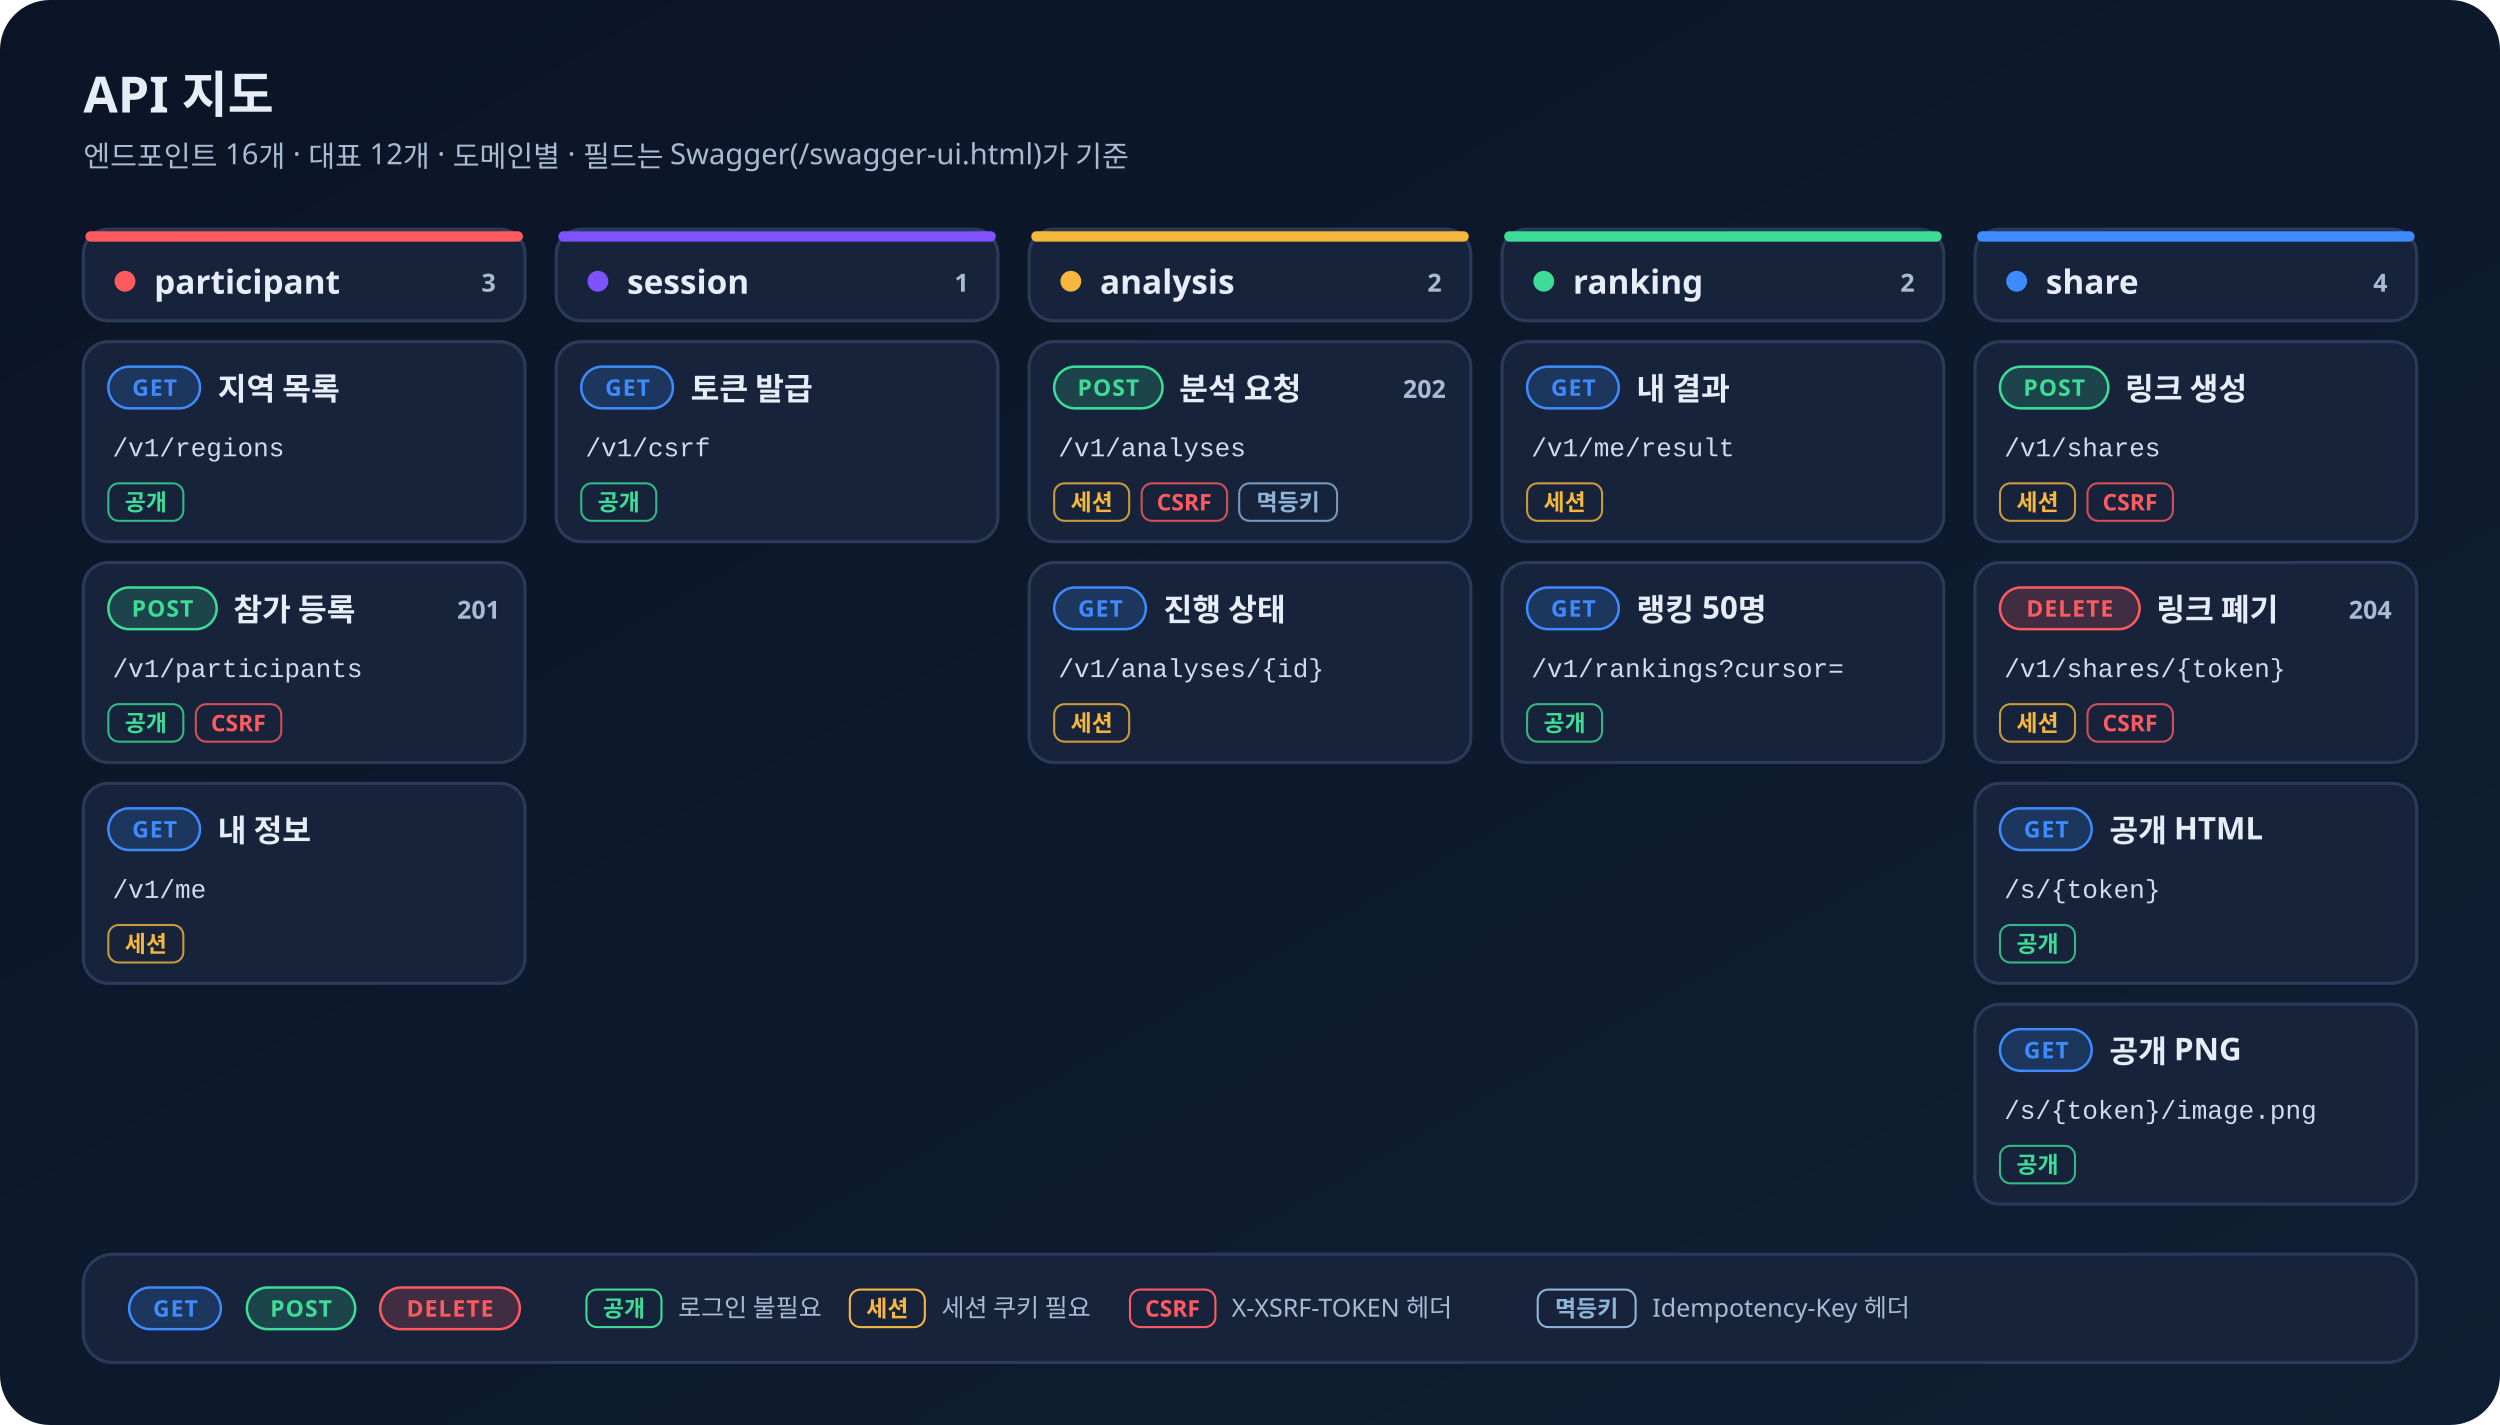
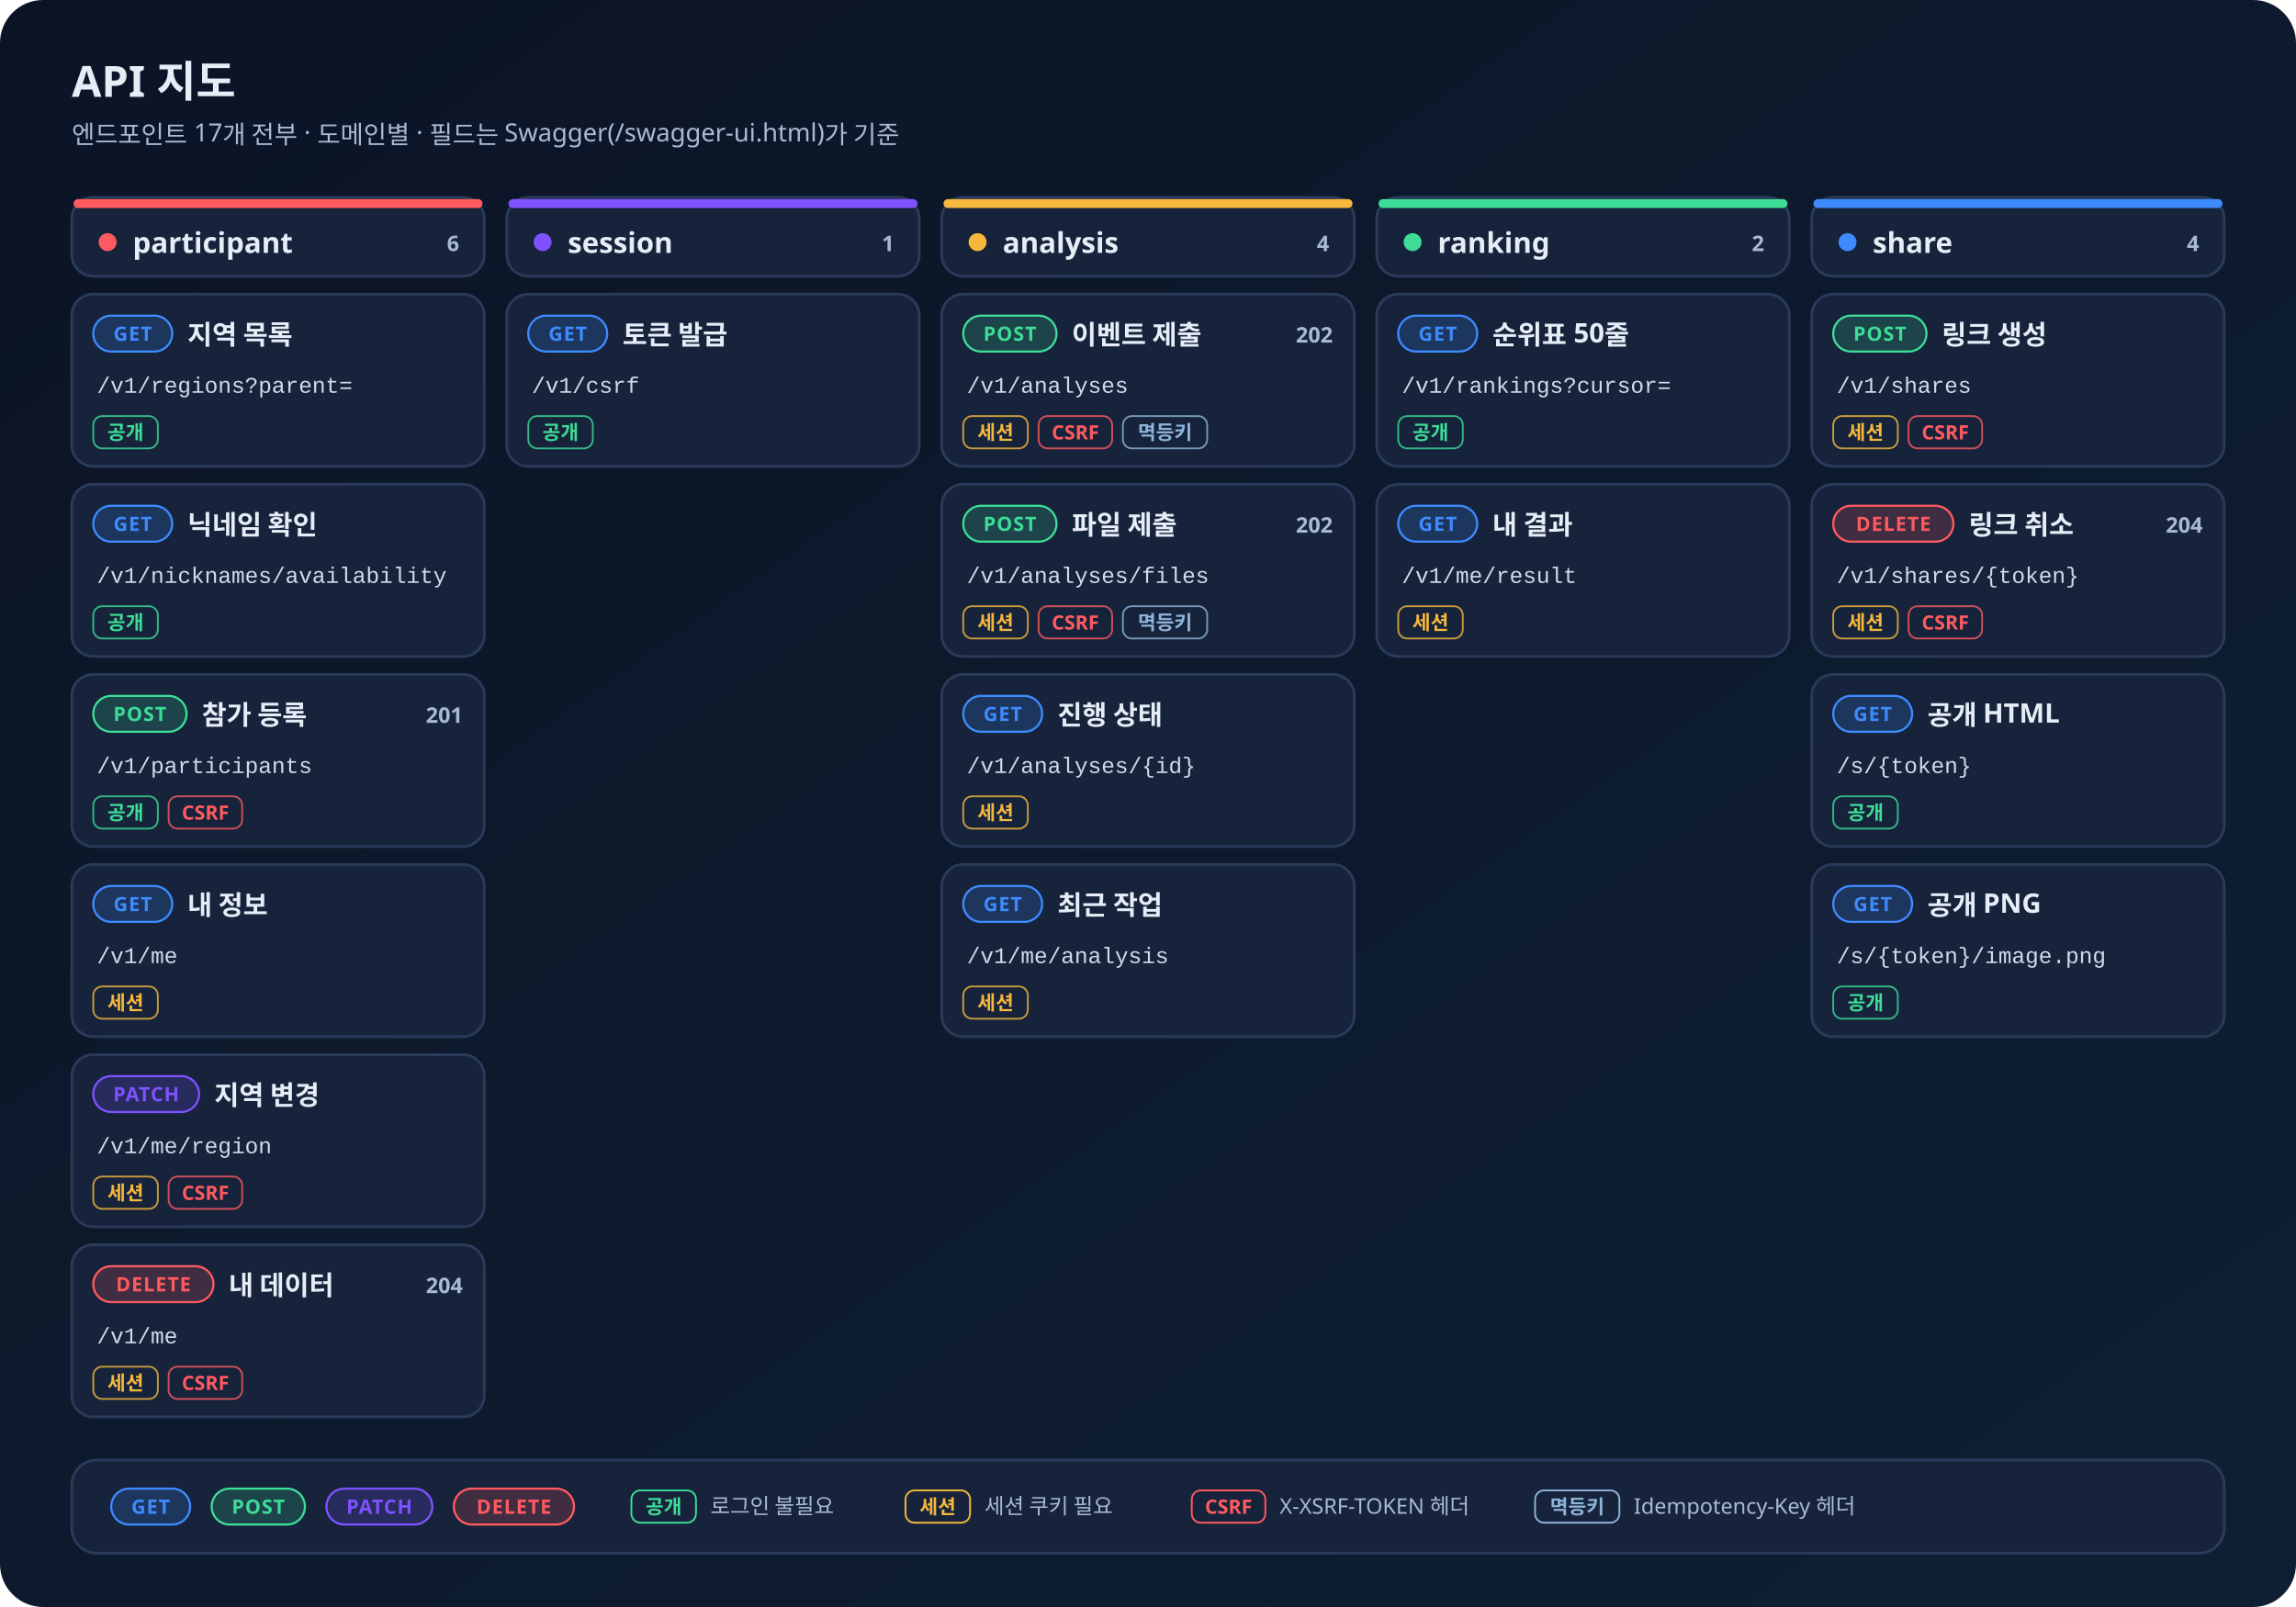
- <svg xmlns="http://www.w3.org/2000/svg" viewBox="0 0 1200 684" width="1200" height="684" role="img" aria-label="API 지도: 도메인별 엔드포인트 16개 (그림은 대표 12개), 메서드, 인증과 CSRF">
+ <svg xmlns="http://www.w3.org/2000/svg" viewBox="0 0 1280 896" width="1280" height="896" role="img" aria-label="API 지도: 도메인별 엔드포인트 17개 전부, 메서드, 인증과 CSRF">
  <defs>
    <linearGradient id="bg" x1="0" y1="0" x2="1" y2="1">
      <stop offset="0" stop-color="#0B1426" />
      <stop offset="1" stop-color="#0F1F33" />
    </linearGradient>
    <style>
      text { font-family: Pretendard, 'Apple SD Gothic Neo', 'Noto Sans KR', 'Segoe UI', sans-serif; fill: #E6EDF7; }
      .t { font-size: 24px; font-weight: 800; }
      .h { font-size: 17px; font-weight: 700; }
      .s { font-size: 14px; fill: #A9BAD3; }
      .xs { font-size: 12px; fill: #A9BAD3; }
      .m { font-family: 'JetBrains Mono', 'D2Coding', Consolas, 'Courier New', monospace; }
      .card { fill: #16233B; stroke: #2A3B5A; stroke-width: 1.5; }
      .cell { fill: #1D2D49; stroke: #33476B; stroke-width: 1; }
      .mt { font-size: 11px; font-weight: 800; letter-spacing: .5px; }
      .pp { font-size: 15px; font-weight: 700; }
      .path { font-size: 12.5px; fill: #CFDBEC; }
      .tg { font-size: 11px; font-weight: 700; }
      .st { font-size: 12px; font-weight: 800; fill: #A9BAD3; }
    </style>
  </defs>
-   <rect width="1200" height="684" rx="24" fill="url(#bg)" />
+   <rect width="1280" height="896" rx="24" fill="url(#bg)" />
  <text class="t" x="40" y="54">API 지도</text>
-   <text class="s" x="40" y="80">엔드포인트 16개 · 대표 12개 · 도메인별 · 필드는 Swagger(/swagger-ui.html)가 기준</text>
-   <rect class="card" x="40" y="110" width="212" height="44" rx="12" />
-   <rect x="41" y="111" width="210" height="5" rx="2.5" fill="#FF5A5F" />
-   <circle cx="60" cy="135" r="5" fill="#FF5A5F" />
-   <text class="h" x="74" y="141" style="font-size:16px">participant</text>
-   <text class="st" x="238" y="140" text-anchor="end">3</text>
-   <rect class="card" x="40" y="164" width="212" height="96" rx="12" />
-   <rect x="52" y="176" width="44" height="20" rx="10" fill="#3E8BFF" fill-opacity="0.18" stroke="#3E8BFF" stroke-width="1.2" />
-   <text class="mt" x="74.2" y="190" text-anchor="middle" style="fill:#3E8BFF">GET</text>
+   <text class="s" x="40" y="80">엔드포인트 17개 전부 · 도메인별 · 필드는 Swagger(/swagger-ui.html)가 기준</text>
+   <rect class="card" x="40.0" y="110" width="230" height="44" rx="12" />
+   <rect x="41.0" y="111" width="228" height="5" rx="2.5" fill="#FF5A5F" />
+   <circle cx="60.0" cy="135" r="5" fill="#FF5A5F" />
+   <text class="h" x="74.0" y="141" style="font-size:16px">participant</text>
+   <text class="st" x="256.0" y="140" text-anchor="end">6</text>
+   <rect class="card" x="40.0" y="164" width="230" height="96" rx="12" />
+   <rect x="52.0" y="176" width="44" height="20" rx="10" fill="#3E8BFF" fill-opacity="0.18" stroke="#3E8BFF" stroke-width="1.2" />
+   <text class="mt" x="74.0" y="190" text-anchor="middle" style="fill:#3E8BFF">GET</text>
  <text class="pp" x="104.5" y="192">지역 목록</text>
-   <text class="m path" x="54" y="219">/v1/regions</text>
-   <rect x="52" y="232" width="36" height="18" rx="5" fill="none" stroke="#3DDC97" stroke-opacity="0.8" />
+   <text class="m path" x="54.0" y="219">/v1/regions?parent=</text>
+   <rect x="52.0" y="232" width="36" height="18" rx="5" fill="none" stroke="#3DDC97" stroke-opacity="0.8" />
  <text class="tg" x="70.0" y="245" text-anchor="middle" style="fill:#3DDC97">공개</text>
-   <rect class="card" x="40" y="270" width="212" height="96" rx="12" />
-   <rect x="52" y="282" width="52" height="20" rx="10" fill="#3DDC97" fill-opacity="0.18" stroke="#3DDC97" stroke-width="1.2" />
-   <text class="mt" x="78.0" y="296" text-anchor="middle" style="fill:#3DDC97">POST</text>
-   <text class="pp" x="112.0" y="298">참가 등록</text>
-   <text class="st" x="240" y="297" text-anchor="end">201</text>
-   <text class="m path" x="54" y="325">/v1/participants</text>
-   <rect x="52" y="338" width="36" height="18" rx="5" fill="none" stroke="#3DDC97" stroke-opacity="0.8" />
+   <rect class="card" x="40.0" y="270" width="230" height="96" rx="12" />
+   <rect x="52.0" y="282" width="44" height="20" rx="10" fill="#3E8BFF" fill-opacity="0.18" stroke="#3E8BFF" stroke-width="1.2" />
+   <text class="mt" x="74.0" y="296" text-anchor="middle" style="fill:#3E8BFF">GET</text>
+   <text class="pp" x="104.5" y="298">닉네임 확인</text>
+   <text class="m path" x="54.0" y="325">/v1/nicknames/availability</text>
+   <rect x="52.0" y="338" width="36" height="18" rx="5" fill="none" stroke="#3DDC97" stroke-opacity="0.8" />
  <text class="tg" x="70.0" y="351" text-anchor="middle" style="fill:#3DDC97">공개</text>
-   <rect x="94" y="338" width="41" height="18" rx="5" fill="none" stroke="#FF5A5F" stroke-opacity="0.8" />
-   <text class="tg" x="114.4" y="351" text-anchor="middle" style="fill:#FF5A5F">CSRF</text>
-   <rect class="card" x="40" y="376" width="212" height="96" rx="12" />
-   <rect x="52" y="388" width="44" height="20" rx="10" fill="#3E8BFF" fill-opacity="0.18" stroke="#3E8BFF" stroke-width="1.2" />
-   <text class="mt" x="74.2" y="402" text-anchor="middle" style="fill:#3E8BFF">GET</text>
-   <text class="pp" x="104.5" y="404">내 정보</text>
-   <text class="m path" x="54" y="431">/v1/me</text>
-   <rect x="52" y="444" width="36" height="18" rx="5" fill="none" stroke="#F5B83D" stroke-opacity="0.8" />
-   <text class="tg" x="70.0" y="457" text-anchor="middle" style="fill:#F5B83D">세션</text>
-   <rect class="card" x="267" y="110" width="212" height="44" rx="12" />
-   <rect x="268" y="111" width="210" height="5" rx="2.5" fill="#7F52FF" />
-   <circle cx="287" cy="135" r="5" fill="#7F52FF" />
-   <text class="h" x="301" y="141" style="font-size:16px">session</text>
-   <text class="st" x="465" y="140" text-anchor="end">1</text>
-   <rect class="card" x="267" y="164" width="212" height="96" rx="12" />
-   <rect x="279" y="176" width="44" height="20" rx="10" fill="#3E8BFF" fill-opacity="0.18" stroke="#3E8BFF" stroke-width="1.2" />
-   <text class="mt" x="301.2" y="190" text-anchor="middle" style="fill:#3E8BFF">GET</text>
-   <text class="pp" x="331.5" y="192">토큰 발급</text>
-   <text class="m path" x="281" y="219">/v1/csrf</text>
-   <rect x="279" y="232" width="36" height="18" rx="5" fill="none" stroke="#3DDC97" stroke-opacity="0.8" />
-   <text class="tg" x="297.0" y="245" text-anchor="middle" style="fill:#3DDC97">공개</text>
-   <rect class="card" x="494" y="110" width="212" height="44" rx="12" />
-   <rect x="495" y="111" width="210" height="5" rx="2.5" fill="#F5B83D" />
-   <circle cx="514" cy="135" r="5" fill="#F5B83D" />
-   <text class="h" x="528" y="141" style="font-size:16px">analysis</text>
-   <text class="st" x="692" y="140" text-anchor="end">2</text>
-   <rect class="card" x="494" y="164" width="212" height="96" rx="12" />
-   <rect x="506" y="176" width="52" height="20" rx="10" fill="#3DDC97" fill-opacity="0.18" stroke="#3DDC97" stroke-width="1.2" />
-   <text class="mt" x="532.0" y="190" text-anchor="middle" style="fill:#3DDC97">POST</text>
-   <text class="pp" x="566.0" y="192">분석 요청</text>
-   <text class="st" x="694" y="191" text-anchor="end">202</text>
-   <text class="m path" x="508" y="219">/v1/analyses</text>
-   <rect x="506" y="232" width="36" height="18" rx="5" fill="none" stroke="#F5B83D" stroke-opacity="0.8" />
-   <text class="tg" x="524.0" y="245" text-anchor="middle" style="fill:#F5B83D">세션</text>
-   <rect x="548" y="232" width="41" height="18" rx="5" fill="none" stroke="#FF5A5F" stroke-opacity="0.8" />
-   <text class="tg" x="568.4" y="245" text-anchor="middle" style="fill:#FF5A5F">CSRF</text>
-   <rect x="594.8" y="232" width="47" height="18" rx="5" fill="none" stroke="#8FB4D9" stroke-opacity="0.8" />
-   <text class="tg" x="618.3" y="245" text-anchor="middle" style="fill:#8FB4D9">멱등키</text>
-   <rect class="card" x="494" y="270" width="212" height="96" rx="12" />
-   <rect x="506" y="282" width="44" height="20" rx="10" fill="#3E8BFF" fill-opacity="0.18" stroke="#3E8BFF" stroke-width="1.2" />
-   <text class="mt" x="528.2" y="296" text-anchor="middle" style="fill:#3E8BFF">GET</text>
-   <text class="pp" x="558.5" y="298">진행 상태</text>
-   <text class="m path" x="508" y="325">/v1/analyses/{id}</text>
-   <rect x="506" y="338" width="36" height="18" rx="5" fill="none" stroke="#F5B83D" stroke-opacity="0.8" />
-   <text class="tg" x="524.0" y="351" text-anchor="middle" style="fill:#F5B83D">세션</text>
-   <rect class="card" x="721" y="110" width="212" height="44" rx="12" />
-   <rect x="722" y="111" width="210" height="5" rx="2.5" fill="#3DDC97" />
-   <circle cx="741" cy="135" r="5" fill="#3DDC97" />
-   <text class="h" x="755" y="141" style="font-size:16px">ranking</text>
-   <text class="st" x="919" y="140" text-anchor="end">2</text>
-   <rect class="card" x="721" y="164" width="212" height="96" rx="12" />
-   <rect x="733" y="176" width="44" height="20" rx="10" fill="#3E8BFF" fill-opacity="0.18" stroke="#3E8BFF" stroke-width="1.2" />
-   <text class="mt" x="755.2" y="190" text-anchor="middle" style="fill:#3E8BFF">GET</text>
-   <text class="pp" x="785.5" y="192">내 결과</text>
-   <text class="m path" x="735" y="219">/v1/me/result</text>
-   <rect x="733" y="232" width="36" height="18" rx="5" fill="none" stroke="#F5B83D" stroke-opacity="0.8" />
-   <text class="tg" x="751.0" y="245" text-anchor="middle" style="fill:#F5B83D">세션</text>
-   <rect class="card" x="721" y="270" width="212" height="96" rx="12" />
-   <rect x="733" y="282" width="44" height="20" rx="10" fill="#3E8BFF" fill-opacity="0.18" stroke="#3E8BFF" stroke-width="1.2" />
-   <text class="mt" x="755.2" y="296" text-anchor="middle" style="fill:#3E8BFF">GET</text>
-   <text class="pp" x="785.5" y="298">랭킹 50명</text>
-   <text class="m path" x="735" y="325">/v1/rankings?cursor=</text>
-   <rect x="733" y="338" width="36" height="18" rx="5" fill="none" stroke="#3DDC97" stroke-opacity="0.8" />
-   <text class="tg" x="751.0" y="351" text-anchor="middle" style="fill:#3DDC97">공개</text>
-   <rect class="card" x="948" y="110" width="212" height="44" rx="12" />
-   <rect x="949" y="111" width="210" height="5" rx="2.5" fill="#3E8BFF" />
-   <circle cx="968" cy="135" r="5" fill="#3E8BFF" />
-   <text class="h" x="982" y="141" style="font-size:16px">share</text>
-   <text class="st" x="1146" y="140" text-anchor="end">4</text>
-   <rect class="card" x="948" y="164" width="212" height="96" rx="12" />
-   <rect x="960" y="176" width="52" height="20" rx="10" fill="#3DDC97" fill-opacity="0.18" stroke="#3DDC97" stroke-width="1.2" />
-   <text class="mt" x="986.0" y="190" text-anchor="middle" style="fill:#3DDC97">POST</text>
-   <text class="pp" x="1020.0" y="192">링크 생성</text>
-   <text class="m path" x="962" y="219">/v1/shares</text>
-   <rect x="960" y="232" width="36" height="18" rx="5" fill="none" stroke="#F5B83D" stroke-opacity="0.8" />
-   <text class="tg" x="978.0" y="245" text-anchor="middle" style="fill:#F5B83D">세션</text>
-   <rect x="1002" y="232" width="41" height="18" rx="5" fill="none" stroke="#FF5A5F" stroke-opacity="0.8" />
-   <text class="tg" x="1022.4" y="245" text-anchor="middle" style="fill:#FF5A5F">CSRF</text>
-   <rect class="card" x="948" y="270" width="212" height="96" rx="12" />
-   <rect x="960" y="282" width="67" height="20" rx="10" fill="#FF5A5F" fill-opacity="0.18" stroke="#FF5A5F" stroke-width="1.2" />
-   <text class="mt" x="993.5" y="296" text-anchor="middle" style="fill:#FF5A5F">DELETE</text>
-   <text class="pp" x="1035.0" y="298">링크 폐기</text>
-   <text class="st" x="1148" y="297" text-anchor="end">204</text>
-   <text class="m path" x="962" y="325">/v1/shares/{token}</text>
-   <rect x="960" y="338" width="36" height="18" rx="5" fill="none" stroke="#F5B83D" stroke-opacity="0.8" />
-   <text class="tg" x="978.0" y="351" text-anchor="middle" style="fill:#F5B83D">세션</text>
-   <rect x="1002" y="338" width="41" height="18" rx="5" fill="none" stroke="#FF5A5F" stroke-opacity="0.8" />
-   <text class="tg" x="1022.4" y="351" text-anchor="middle" style="fill:#FF5A5F">CSRF</text>
-   <rect class="card" x="948" y="376" width="212" height="96" rx="12" />
-   <rect x="960" y="388" width="44" height="20" rx="10" fill="#3E8BFF" fill-opacity="0.18" stroke="#3E8BFF" stroke-width="1.2" />
-   <text class="mt" x="982.2" y="402" text-anchor="middle" style="fill:#3E8BFF">GET</text>
-   <text class="pp" x="1012.5" y="404">공개 HTML</text>
-   <text class="m path" x="962" y="431">/s/{token}</text>
-   <rect x="960" y="444" width="36" height="18" rx="5" fill="none" stroke="#3DDC97" stroke-opacity="0.8" />
-   <text class="tg" x="978.0" y="457" text-anchor="middle" style="fill:#3DDC97">공개</text>
-   <rect class="card" x="948" y="482" width="212" height="96" rx="12" />
-   <rect x="960" y="494" width="44" height="20" rx="10" fill="#3E8BFF" fill-opacity="0.18" stroke="#3E8BFF" stroke-width="1.2" />
-   <text class="mt" x="982.2" y="508" text-anchor="middle" style="fill:#3E8BFF">GET</text>
-   <text class="pp" x="1012.5" y="510">공개 PNG</text>
-   <text class="m path" x="962" y="537">/s/{token}/image.png</text>
-   <rect x="960" y="550" width="36" height="18" rx="5" fill="none" stroke="#3DDC97" stroke-opacity="0.8" />
-   <text class="tg" x="978.0" y="563" text-anchor="middle" style="fill:#3DDC97">공개</text>
-   <rect class="card" x="40" y="602" width="1120" height="52" rx="14" />
-   <rect x="62" y="618" width="44" height="20" rx="10" fill="#3E8BFF" fill-opacity="0.18" stroke="#3E8BFF" stroke-width="1.2" />
-   <text class="mt" x="84.2" y="632" text-anchor="middle" style="fill:#3E8BFF">GET</text>
-   <rect x="118.5" y="618" width="52" height="20" rx="10" fill="#3DDC97" fill-opacity="0.18" stroke="#3DDC97" stroke-width="1.2" />
-   <text class="mt" x="144.5" y="632" text-anchor="middle" style="fill:#3DDC97">POST</text>
-   <rect x="182.5" y="618" width="67" height="20" rx="10" fill="#FF5A5F" fill-opacity="0.18" stroke="#FF5A5F" stroke-width="1.2" />
-   <text class="mt" x="216.0" y="632" text-anchor="middle" style="fill:#FF5A5F">DELETE</text>
-   <rect x="281.5" y="619" width="36" height="18" rx="5" fill="none" stroke="#3DDC97" />
-   <text class="tg" x="299.5" y="632" text-anchor="middle" style="fill:#3DDC97">공개</text>
-   <text class="xs" x="325.5" y="632">로그인 불필요</text>
-   <rect x="407.92" y="619" width="36" height="18" rx="5" fill="none" stroke="#F5B83D" />
-   <text class="tg" x="425.9" y="632" text-anchor="middle" style="fill:#F5B83D">세션</text>
-   <text class="xs" x="451.9" y="632">세션 쿠키 필요</text>
-   <rect x="542.4" y="619" width="41" height="18" rx="5" fill="none" stroke="#FF5A5F" />
-   <text class="tg" x="562.8" y="632" text-anchor="middle" style="fill:#FF5A5F">CSRF</text>
-   <text class="xs" x="591.2" y="632">X-XSRF-TOKEN 헤더</text>
-   <rect x="738.1" y="619" width="47" height="18" rx="5" fill="none" stroke="#8FB4D9" />
-   <text class="tg" x="761.6" y="632" text-anchor="middle" style="fill:#8FB4D9">멱등키</text>
-   <text class="xs" x="793.1" y="632">Idempotency-Key 헤더</text>
+   <rect class="card" x="40.0" y="376" width="230" height="96" rx="12" />
+   <rect x="52.0" y="388" width="52" height="20" rx="10" fill="#3DDC97" fill-opacity="0.18" stroke="#3DDC97" stroke-width="1.2" />
+   <text class="mt" x="78.0" y="402" text-anchor="middle" style="fill:#3DDC97">POST</text>
+   <text class="pp" x="112.5" y="404">참가 등록</text>
+   <text class="st" x="258.0" y="403" text-anchor="end">201</text>
+   <text class="m path" x="54.0" y="431">/v1/participants</text>
+   <rect x="52.0" y="444" width="36" height="18" rx="5" fill="none" stroke="#3DDC97" stroke-opacity="0.8" />
+   <text class="tg" x="70.0" y="457" text-anchor="middle" style="fill:#3DDC97">공개</text>
+   <rect x="94.0" y="444" width="41" height="18" rx="5" fill="none" stroke="#FF5A5F" stroke-opacity="0.8" />
+   <text class="tg" x="114.5" y="457" text-anchor="middle" style="fill:#FF5A5F">CSRF</text>
+   <rect class="card" x="40.0" y="482" width="230" height="96" rx="12" />
+   <rect x="52.0" y="494" width="44" height="20" rx="10" fill="#3E8BFF" fill-opacity="0.18" stroke="#3E8BFF" stroke-width="1.2" />
+   <text class="mt" x="74.0" y="508" text-anchor="middle" style="fill:#3E8BFF">GET</text>
+   <text class="pp" x="104.5" y="510">내 정보</text>
+   <text class="m path" x="54.0" y="537">/v1/me</text>
+   <rect x="52.0" y="550" width="36" height="18" rx="5" fill="none" stroke="#F5B83D" stroke-opacity="0.8" />
+   <text class="tg" x="70.0" y="563" text-anchor="middle" style="fill:#F5B83D">세션</text>
+   <rect class="card" x="40.0" y="588" width="230" height="96" rx="12" />
+   <rect x="52.0" y="600" width="59" height="20" rx="10" fill="#7F52FF" fill-opacity="0.18" stroke="#7F52FF" stroke-width="1.2" />
+   <text class="mt" x="81.5" y="614" text-anchor="middle" style="fill:#7F52FF">PATCH</text>
+   <text class="pp" x="119.5" y="616">지역 변경</text>
+   <text class="m path" x="54.0" y="643">/v1/me/region</text>
+   <rect x="52.0" y="656" width="36" height="18" rx="5" fill="none" stroke="#F5B83D" stroke-opacity="0.8" />
+   <text class="tg" x="70.0" y="669" text-anchor="middle" style="fill:#F5B83D">세션</text>
+   <rect x="94.0" y="656" width="41" height="18" rx="5" fill="none" stroke="#FF5A5F" stroke-opacity="0.8" />
+   <text class="tg" x="114.5" y="669" text-anchor="middle" style="fill:#FF5A5F">CSRF</text>
+   <rect class="card" x="40.0" y="694" width="230" height="96" rx="12" />
+   <rect x="52.0" y="706" width="67" height="20" rx="10" fill="#FF5A5F" fill-opacity="0.18" stroke="#FF5A5F" stroke-width="1.2" />
+   <text class="mt" x="85.5" y="720" text-anchor="middle" style="fill:#FF5A5F">DELETE</text>
+   <text class="pp" x="127.5" y="722">내 데이터</text>
+   <text class="st" x="258.0" y="721" text-anchor="end">204</text>
+   <text class="m path" x="54.0" y="749">/v1/me</text>
+   <rect x="52.0" y="762" width="36" height="18" rx="5" fill="none" stroke="#F5B83D" stroke-opacity="0.8" />
+   <text class="tg" x="70.0" y="775" text-anchor="middle" style="fill:#F5B83D">세션</text>
+   <rect x="94.0" y="762" width="41" height="18" rx="5" fill="none" stroke="#FF5A5F" stroke-opacity="0.8" />
+   <text class="tg" x="114.5" y="775" text-anchor="middle" style="fill:#FF5A5F">CSRF</text>
+   <rect class="card" x="282.5" y="110" width="230" height="44" rx="12" />
+   <rect x="283.5" y="111" width="228" height="5" rx="2.5" fill="#7F52FF" />
+   <circle cx="302.5" cy="135" r="5" fill="#7F52FF" />
+   <text class="h" x="316.5" y="141" style="font-size:16px">session</text>
+   <text class="st" x="498.5" y="140" text-anchor="end">1</text>
+   <rect class="card" x="282.5" y="164" width="230" height="96" rx="12" />
+   <rect x="294.5" y="176" width="44" height="20" rx="10" fill="#3E8BFF" fill-opacity="0.18" stroke="#3E8BFF" stroke-width="1.2" />
+   <text class="mt" x="316.5" y="190" text-anchor="middle" style="fill:#3E8BFF">GET</text>
+   <text class="pp" x="347.0" y="192">토큰 발급</text>
+   <text class="m path" x="296.5" y="219">/v1/csrf</text>
+   <rect x="294.5" y="232" width="36" height="18" rx="5" fill="none" stroke="#3DDC97" stroke-opacity="0.8" />
+   <text class="tg" x="312.5" y="245" text-anchor="middle" style="fill:#3DDC97">공개</text>
+   <rect class="card" x="525.0" y="110" width="230" height="44" rx="12" />
+   <rect x="526.0" y="111" width="228" height="5" rx="2.5" fill="#F5B83D" />
+   <circle cx="545.0" cy="135" r="5" fill="#F5B83D" />
+   <text class="h" x="559.0" y="141" style="font-size:16px">analysis</text>
+   <text class="st" x="741.0" y="140" text-anchor="end">4</text>
+   <rect class="card" x="525.0" y="164" width="230" height="96" rx="12" />
+   <rect x="537.0" y="176" width="52" height="20" rx="10" fill="#3DDC97" fill-opacity="0.18" stroke="#3DDC97" stroke-width="1.2" />
+   <text class="mt" x="563.0" y="190" text-anchor="middle" style="fill:#3DDC97">POST</text>
+   <text class="pp" x="597.5" y="192">이벤트 제출</text>
+   <text class="st" x="743.0" y="191" text-anchor="end">202</text>
+   <text class="m path" x="539.0" y="219">/v1/analyses</text>
+   <rect x="537.0" y="232" width="36" height="18" rx="5" fill="none" stroke="#F5B83D" stroke-opacity="0.8" />
+   <text class="tg" x="555.0" y="245" text-anchor="middle" style="fill:#F5B83D">세션</text>
+   <rect x="579.0" y="232" width="41" height="18" rx="5" fill="none" stroke="#FF5A5F" stroke-opacity="0.8" />
+   <text class="tg" x="599.5" y="245" text-anchor="middle" style="fill:#FF5A5F">CSRF</text>
+   <rect x="626.0" y="232" width="47" height="18" rx="5" fill="none" stroke="#8FB4D9" stroke-opacity="0.8" />
+   <text class="tg" x="649.5" y="245" text-anchor="middle" style="fill:#8FB4D9">멱등키</text>
+   <rect class="card" x="525.0" y="270" width="230" height="96" rx="12" />
+   <rect x="537.0" y="282" width="52" height="20" rx="10" fill="#3DDC97" fill-opacity="0.18" stroke="#3DDC97" stroke-width="1.2" />
+   <text class="mt" x="563.0" y="296" text-anchor="middle" style="fill:#3DDC97">POST</text>
+   <text class="pp" x="597.5" y="298">파일 제출</text>
+   <text class="st" x="743.0" y="297" text-anchor="end">202</text>
+   <text class="m path" x="539.0" y="325">/v1/analyses/files</text>
+   <rect x="537.0" y="338" width="36" height="18" rx="5" fill="none" stroke="#F5B83D" stroke-opacity="0.8" />
+   <text class="tg" x="555.0" y="351" text-anchor="middle" style="fill:#F5B83D">세션</text>
+   <rect x="579.0" y="338" width="41" height="18" rx="5" fill="none" stroke="#FF5A5F" stroke-opacity="0.8" />
+   <text class="tg" x="599.5" y="351" text-anchor="middle" style="fill:#FF5A5F">CSRF</text>
+   <rect x="626.0" y="338" width="47" height="18" rx="5" fill="none" stroke="#8FB4D9" stroke-opacity="0.8" />
+   <text class="tg" x="649.5" y="351" text-anchor="middle" style="fill:#8FB4D9">멱등키</text>
+   <rect class="card" x="525.0" y="376" width="230" height="96" rx="12" />
+   <rect x="537.0" y="388" width="44" height="20" rx="10" fill="#3E8BFF" fill-opacity="0.18" stroke="#3E8BFF" stroke-width="1.2" />
+   <text class="mt" x="559.0" y="402" text-anchor="middle" style="fill:#3E8BFF">GET</text>
+   <text class="pp" x="589.5" y="404">진행 상태</text>
+   <text class="m path" x="539.0" y="431">/v1/analyses/{id}</text>
+   <rect x="537.0" y="444" width="36" height="18" rx="5" fill="none" stroke="#F5B83D" stroke-opacity="0.8" />
+   <text class="tg" x="555.0" y="457" text-anchor="middle" style="fill:#F5B83D">세션</text>
+   <rect class="card" x="525.0" y="482" width="230" height="96" rx="12" />
+   <rect x="537.0" y="494" width="44" height="20" rx="10" fill="#3E8BFF" fill-opacity="0.18" stroke="#3E8BFF" stroke-width="1.2" />
+   <text class="mt" x="559.0" y="508" text-anchor="middle" style="fill:#3E8BFF">GET</text>
+   <text class="pp" x="589.5" y="510">최근 작업</text>
+   <text class="m path" x="539.0" y="537">/v1/me/analysis</text>
+   <rect x="537.0" y="550" width="36" height="18" rx="5" fill="none" stroke="#F5B83D" stroke-opacity="0.8" />
+   <text class="tg" x="555.0" y="563" text-anchor="middle" style="fill:#F5B83D">세션</text>
+   <rect class="card" x="767.5" y="110" width="230" height="44" rx="12" />
+   <rect x="768.5" y="111" width="228" height="5" rx="2.5" fill="#3DDC97" />
+   <circle cx="787.5" cy="135" r="5" fill="#3DDC97" />
+   <text class="h" x="801.5" y="141" style="font-size:16px">ranking</text>
+   <text class="st" x="983.5" y="140" text-anchor="end">2</text>
+   <rect class="card" x="767.5" y="164" width="230" height="96" rx="12" />
+   <rect x="779.5" y="176" width="44" height="20" rx="10" fill="#3E8BFF" fill-opacity="0.18" stroke="#3E8BFF" stroke-width="1.2" />
+   <text class="mt" x="801.5" y="190" text-anchor="middle" style="fill:#3E8BFF">GET</text>
+   <text class="pp" x="832.0" y="192">순위표 50줄</text>
+   <text class="m path" x="781.5" y="219">/v1/rankings?cursor=</text>
+   <rect x="779.5" y="232" width="36" height="18" rx="5" fill="none" stroke="#3DDC97" stroke-opacity="0.8" />
+   <text class="tg" x="797.5" y="245" text-anchor="middle" style="fill:#3DDC97">공개</text>
+   <rect class="card" x="767.5" y="270" width="230" height="96" rx="12" />
+   <rect x="779.5" y="282" width="44" height="20" rx="10" fill="#3E8BFF" fill-opacity="0.18" stroke="#3E8BFF" stroke-width="1.2" />
+   <text class="mt" x="801.5" y="296" text-anchor="middle" style="fill:#3E8BFF">GET</text>
+   <text class="pp" x="832.0" y="298">내 결과</text>
+   <text class="m path" x="781.5" y="325">/v1/me/result</text>
+   <rect x="779.5" y="338" width="36" height="18" rx="5" fill="none" stroke="#F5B83D" stroke-opacity="0.8" />
+   <text class="tg" x="797.5" y="351" text-anchor="middle" style="fill:#F5B83D">세션</text>
+   <rect class="card" x="1010.0" y="110" width="230" height="44" rx="12" />
+   <rect x="1011.0" y="111" width="228" height="5" rx="2.5" fill="#3E8BFF" />
+   <circle cx="1030.0" cy="135" r="5" fill="#3E8BFF" />
+   <text class="h" x="1044.0" y="141" style="font-size:16px">share</text>
+   <text class="st" x="1226.0" y="140" text-anchor="end">4</text>
+   <rect class="card" x="1010.0" y="164" width="230" height="96" rx="12" />
+   <rect x="1022.0" y="176" width="52" height="20" rx="10" fill="#3DDC97" fill-opacity="0.18" stroke="#3DDC97" stroke-width="1.2" />
+   <text class="mt" x="1048.0" y="190" text-anchor="middle" style="fill:#3DDC97">POST</text>
+   <text class="pp" x="1082.5" y="192">링크 생성</text>
+   <text class="m path" x="1024.0" y="219">/v1/shares</text>
+   <rect x="1022.0" y="232" width="36" height="18" rx="5" fill="none" stroke="#F5B83D" stroke-opacity="0.8" />
+   <text class="tg" x="1040.0" y="245" text-anchor="middle" style="fill:#F5B83D">세션</text>
+   <rect x="1064.0" y="232" width="41" height="18" rx="5" fill="none" stroke="#FF5A5F" stroke-opacity="0.8" />
+   <text class="tg" x="1084.5" y="245" text-anchor="middle" style="fill:#FF5A5F">CSRF</text>
+   <rect class="card" x="1010.0" y="270" width="230" height="96" rx="12" />
+   <rect x="1022.0" y="282" width="67" height="20" rx="10" fill="#FF5A5F" fill-opacity="0.18" stroke="#FF5A5F" stroke-width="1.2" />
+   <text class="mt" x="1055.5" y="296" text-anchor="middle" style="fill:#FF5A5F">DELETE</text>
+   <text class="pp" x="1097.5" y="298">링크 취소</text>
+   <text class="st" x="1228.0" y="297" text-anchor="end">204</text>
+   <text class="m path" x="1024.0" y="325">/v1/shares/{token}</text>
+   <rect x="1022.0" y="338" width="36" height="18" rx="5" fill="none" stroke="#F5B83D" stroke-opacity="0.8" />
+   <text class="tg" x="1040.0" y="351" text-anchor="middle" style="fill:#F5B83D">세션</text>
+   <rect x="1064.0" y="338" width="41" height="18" rx="5" fill="none" stroke="#FF5A5F" stroke-opacity="0.8" />
+   <text class="tg" x="1084.5" y="351" text-anchor="middle" style="fill:#FF5A5F">CSRF</text>
+   <rect class="card" x="1010.0" y="376" width="230" height="96" rx="12" />
+   <rect x="1022.0" y="388" width="44" height="20" rx="10" fill="#3E8BFF" fill-opacity="0.18" stroke="#3E8BFF" stroke-width="1.2" />
+   <text class="mt" x="1044.0" y="402" text-anchor="middle" style="fill:#3E8BFF">GET</text>
+   <text class="pp" x="1074.5" y="404">공개 HTML</text>
+   <text class="m path" x="1024.0" y="431">/s/{token}</text>
+   <rect x="1022.0" y="444" width="36" height="18" rx="5" fill="none" stroke="#3DDC97" stroke-opacity="0.8" />
+   <text class="tg" x="1040.0" y="457" text-anchor="middle" style="fill:#3DDC97">공개</text>
+   <rect class="card" x="1010.0" y="482" width="230" height="96" rx="12" />
+   <rect x="1022.0" y="494" width="44" height="20" rx="10" fill="#3E8BFF" fill-opacity="0.18" stroke="#3E8BFF" stroke-width="1.2" />
+   <text class="mt" x="1044.0" y="508" text-anchor="middle" style="fill:#3E8BFF">GET</text>
+   <text class="pp" x="1074.5" y="510">공개 PNG</text>
+   <text class="m path" x="1024.0" y="537">/s/{token}/image.png</text>
+   <rect x="1022.0" y="550" width="36" height="18" rx="5" fill="none" stroke="#3DDC97" stroke-opacity="0.8" />
+   <text class="tg" x="1040.0" y="563" text-anchor="middle" style="fill:#3DDC97">공개</text>
+   <rect class="card" x="40" y="814" width="1200" height="52" rx="14" />
+   <rect x="62" y="830" width="44" height="20" rx="10" fill="#3E8BFF" fill-opacity="0.18" stroke="#3E8BFF" stroke-width="1.2" />
+   <text class="mt" x="84.0" y="844" text-anchor="middle" style="fill:#3E8BFF">GET</text>
+   <rect x="118" y="830" width="52" height="20" rx="10" fill="#3DDC97" fill-opacity="0.18" stroke="#3DDC97" stroke-width="1.2" />
+   <text class="mt" x="144.0" y="844" text-anchor="middle" style="fill:#3DDC97">POST</text>
+   <rect x="182" y="830" width="59" height="20" rx="10" fill="#7F52FF" fill-opacity="0.18" stroke="#7F52FF" stroke-width="1.2" />
+   <text class="mt" x="211.5" y="844" text-anchor="middle" style="fill:#7F52FF">PATCH</text>
+   <rect x="253" y="830" width="67" height="20" rx="10" fill="#FF5A5F" fill-opacity="0.18" stroke="#FF5A5F" stroke-width="1.2" />
+   <text class="mt" x="286.5" y="844" text-anchor="middle" style="fill:#FF5A5F">DELETE</text>
+   <rect x="352" y="831" width="36" height="18" rx="5" fill="none" stroke="#3DDC97" />
+   <text class="tg" x="370.0" y="844" text-anchor="middle" style="fill:#3DDC97">공개</text>
+   <text class="xs" x="396" y="844">로그인 불필요</text>
+   <rect x="504.8" y="831" width="36" height="18" rx="5" fill="none" stroke="#F5B83D" />
+   <text class="tg" x="522.8" y="844" text-anchor="middle" style="fill:#F5B83D">세션</text>
+   <text class="xs" x="548.8" y="844">세션 쿠키 필요</text>
+   <rect x="664.4" y="831" width="41" height="18" rx="5" fill="none" stroke="#FF5A5F" />
+   <text class="tg" x="684.9" y="844" text-anchor="middle" style="fill:#FF5A5F">CSRF</text>
+   <text class="xs" x="713.4" y="844">X-XSRF-TOKEN 헤더</text>
+   <rect x="855.8" y="831" width="47" height="18" rx="5" fill="none" stroke="#8FB4D9" />
+   <text class="tg" x="879.3" y="844" text-anchor="middle" style="fill:#8FB4D9">멱등키</text>
+   <text class="xs" x="910.8" y="844">Idempotency-Key 헤더</text>
</svg>
